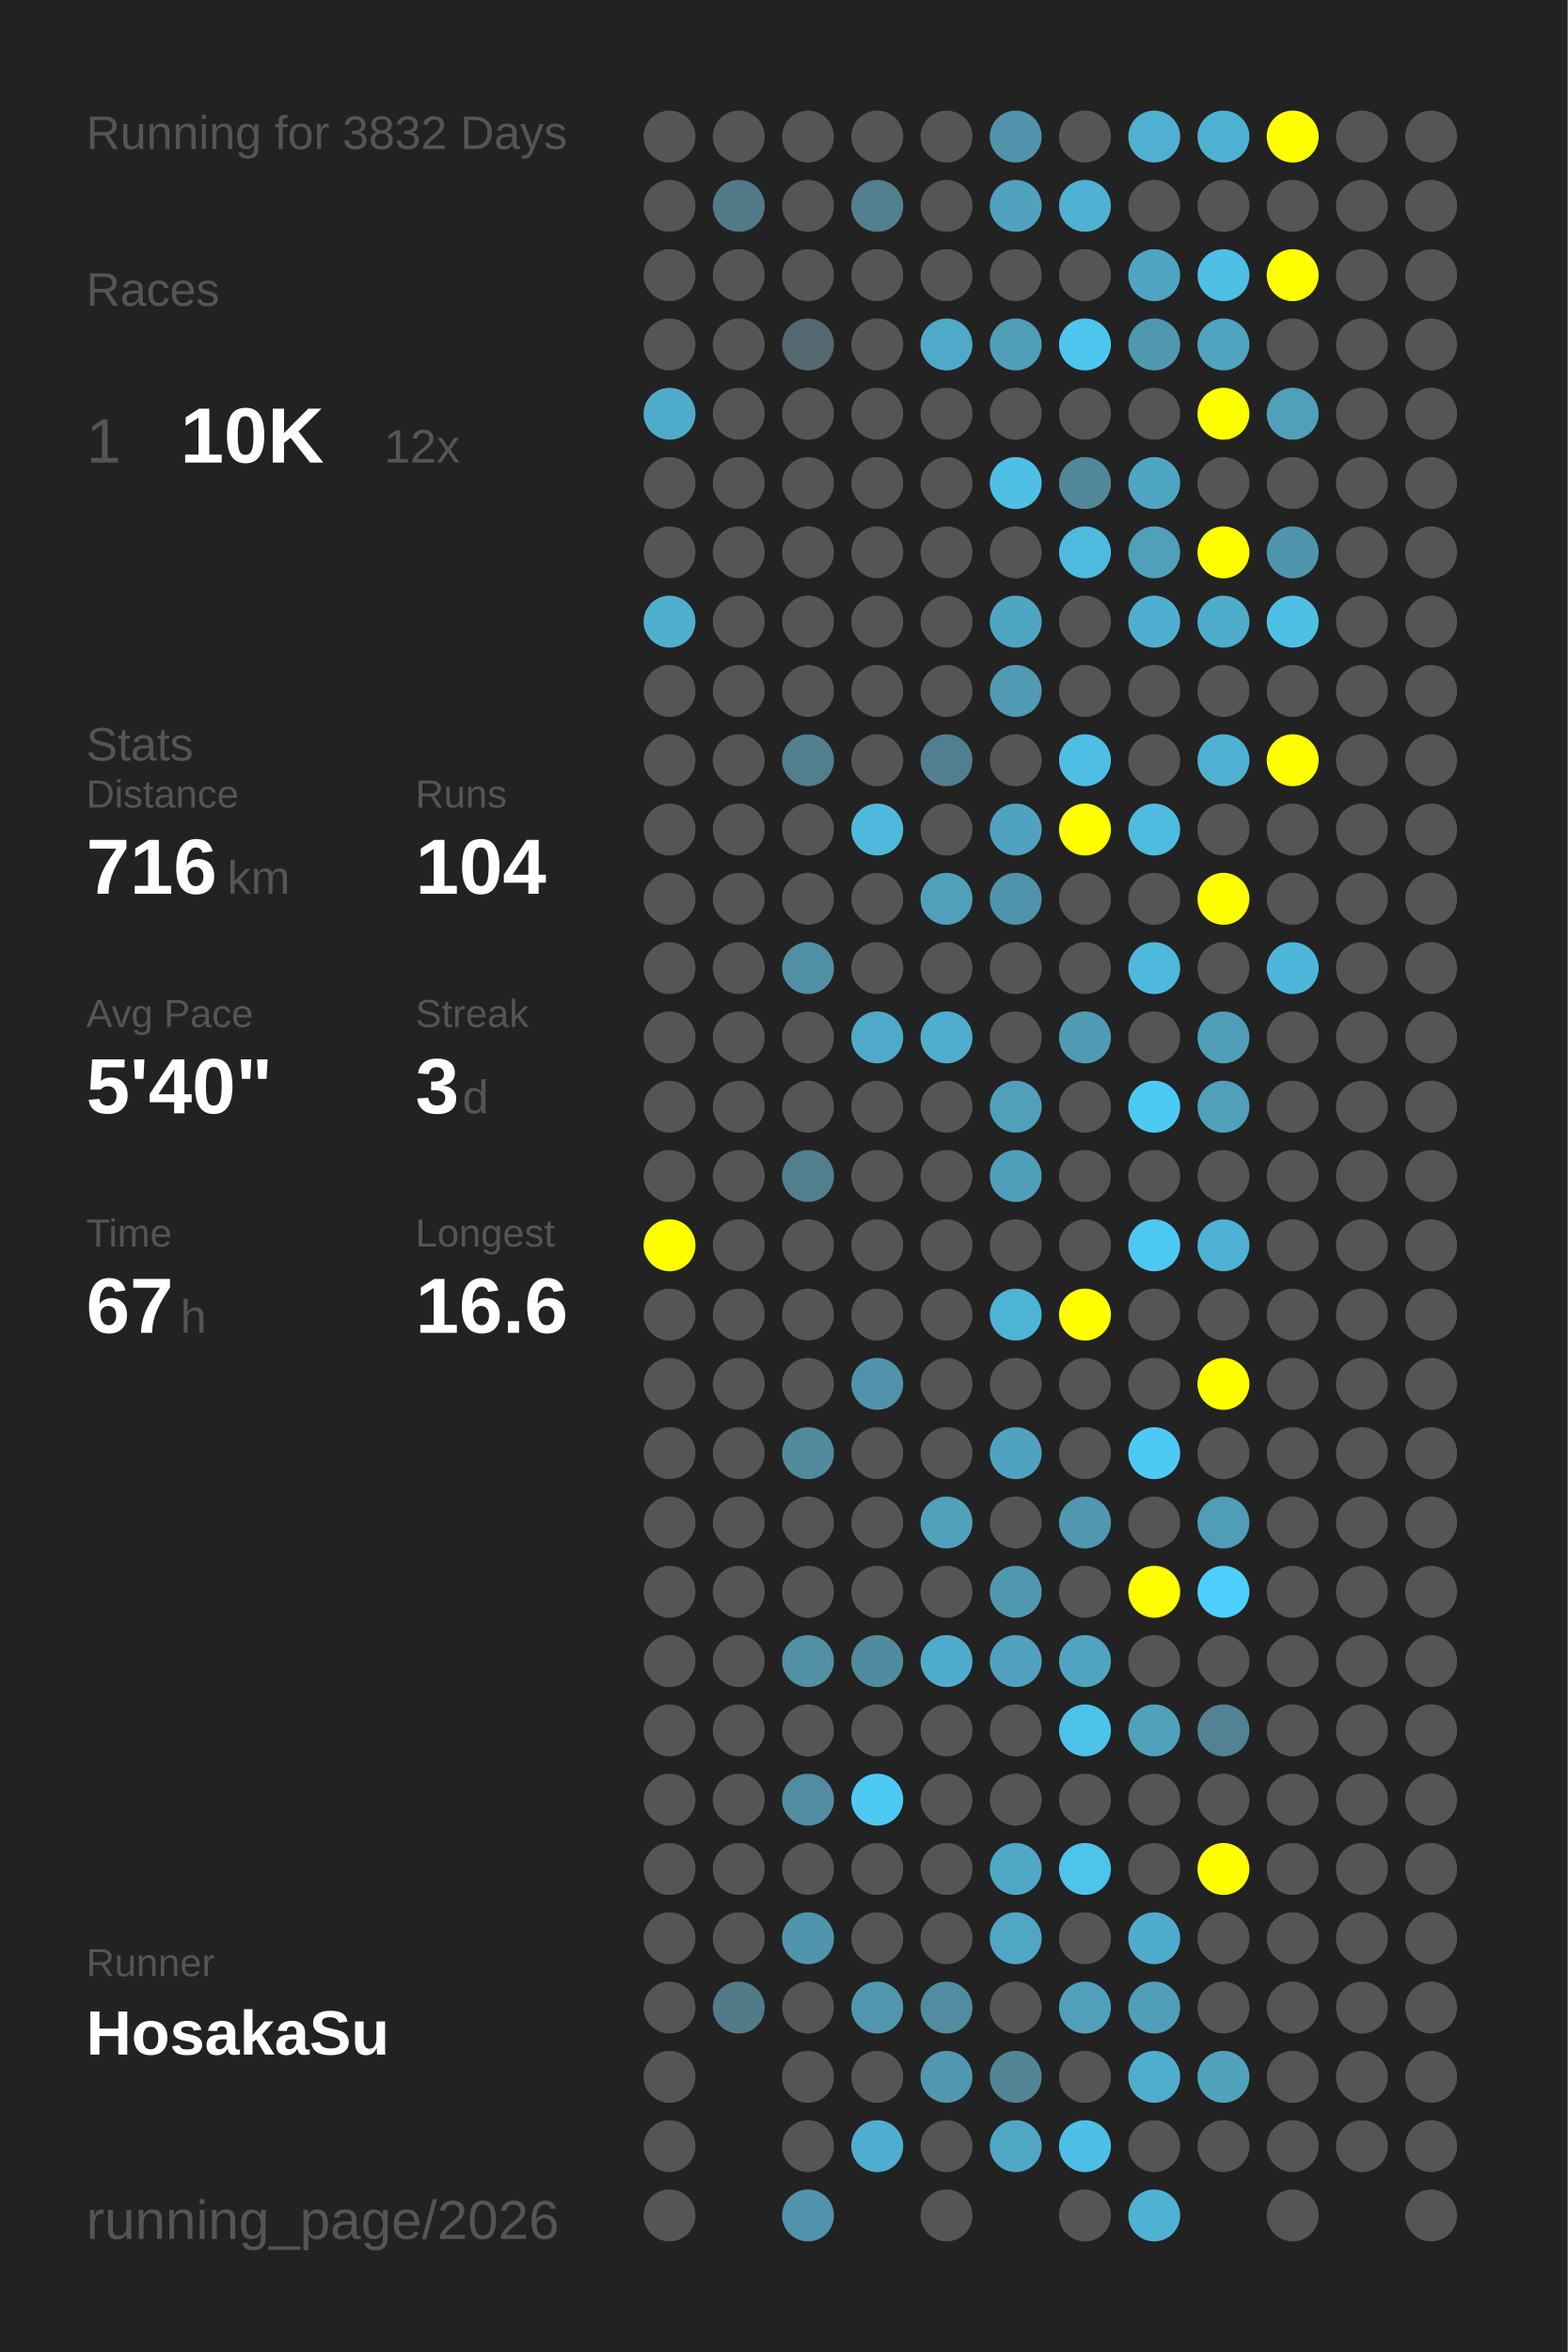
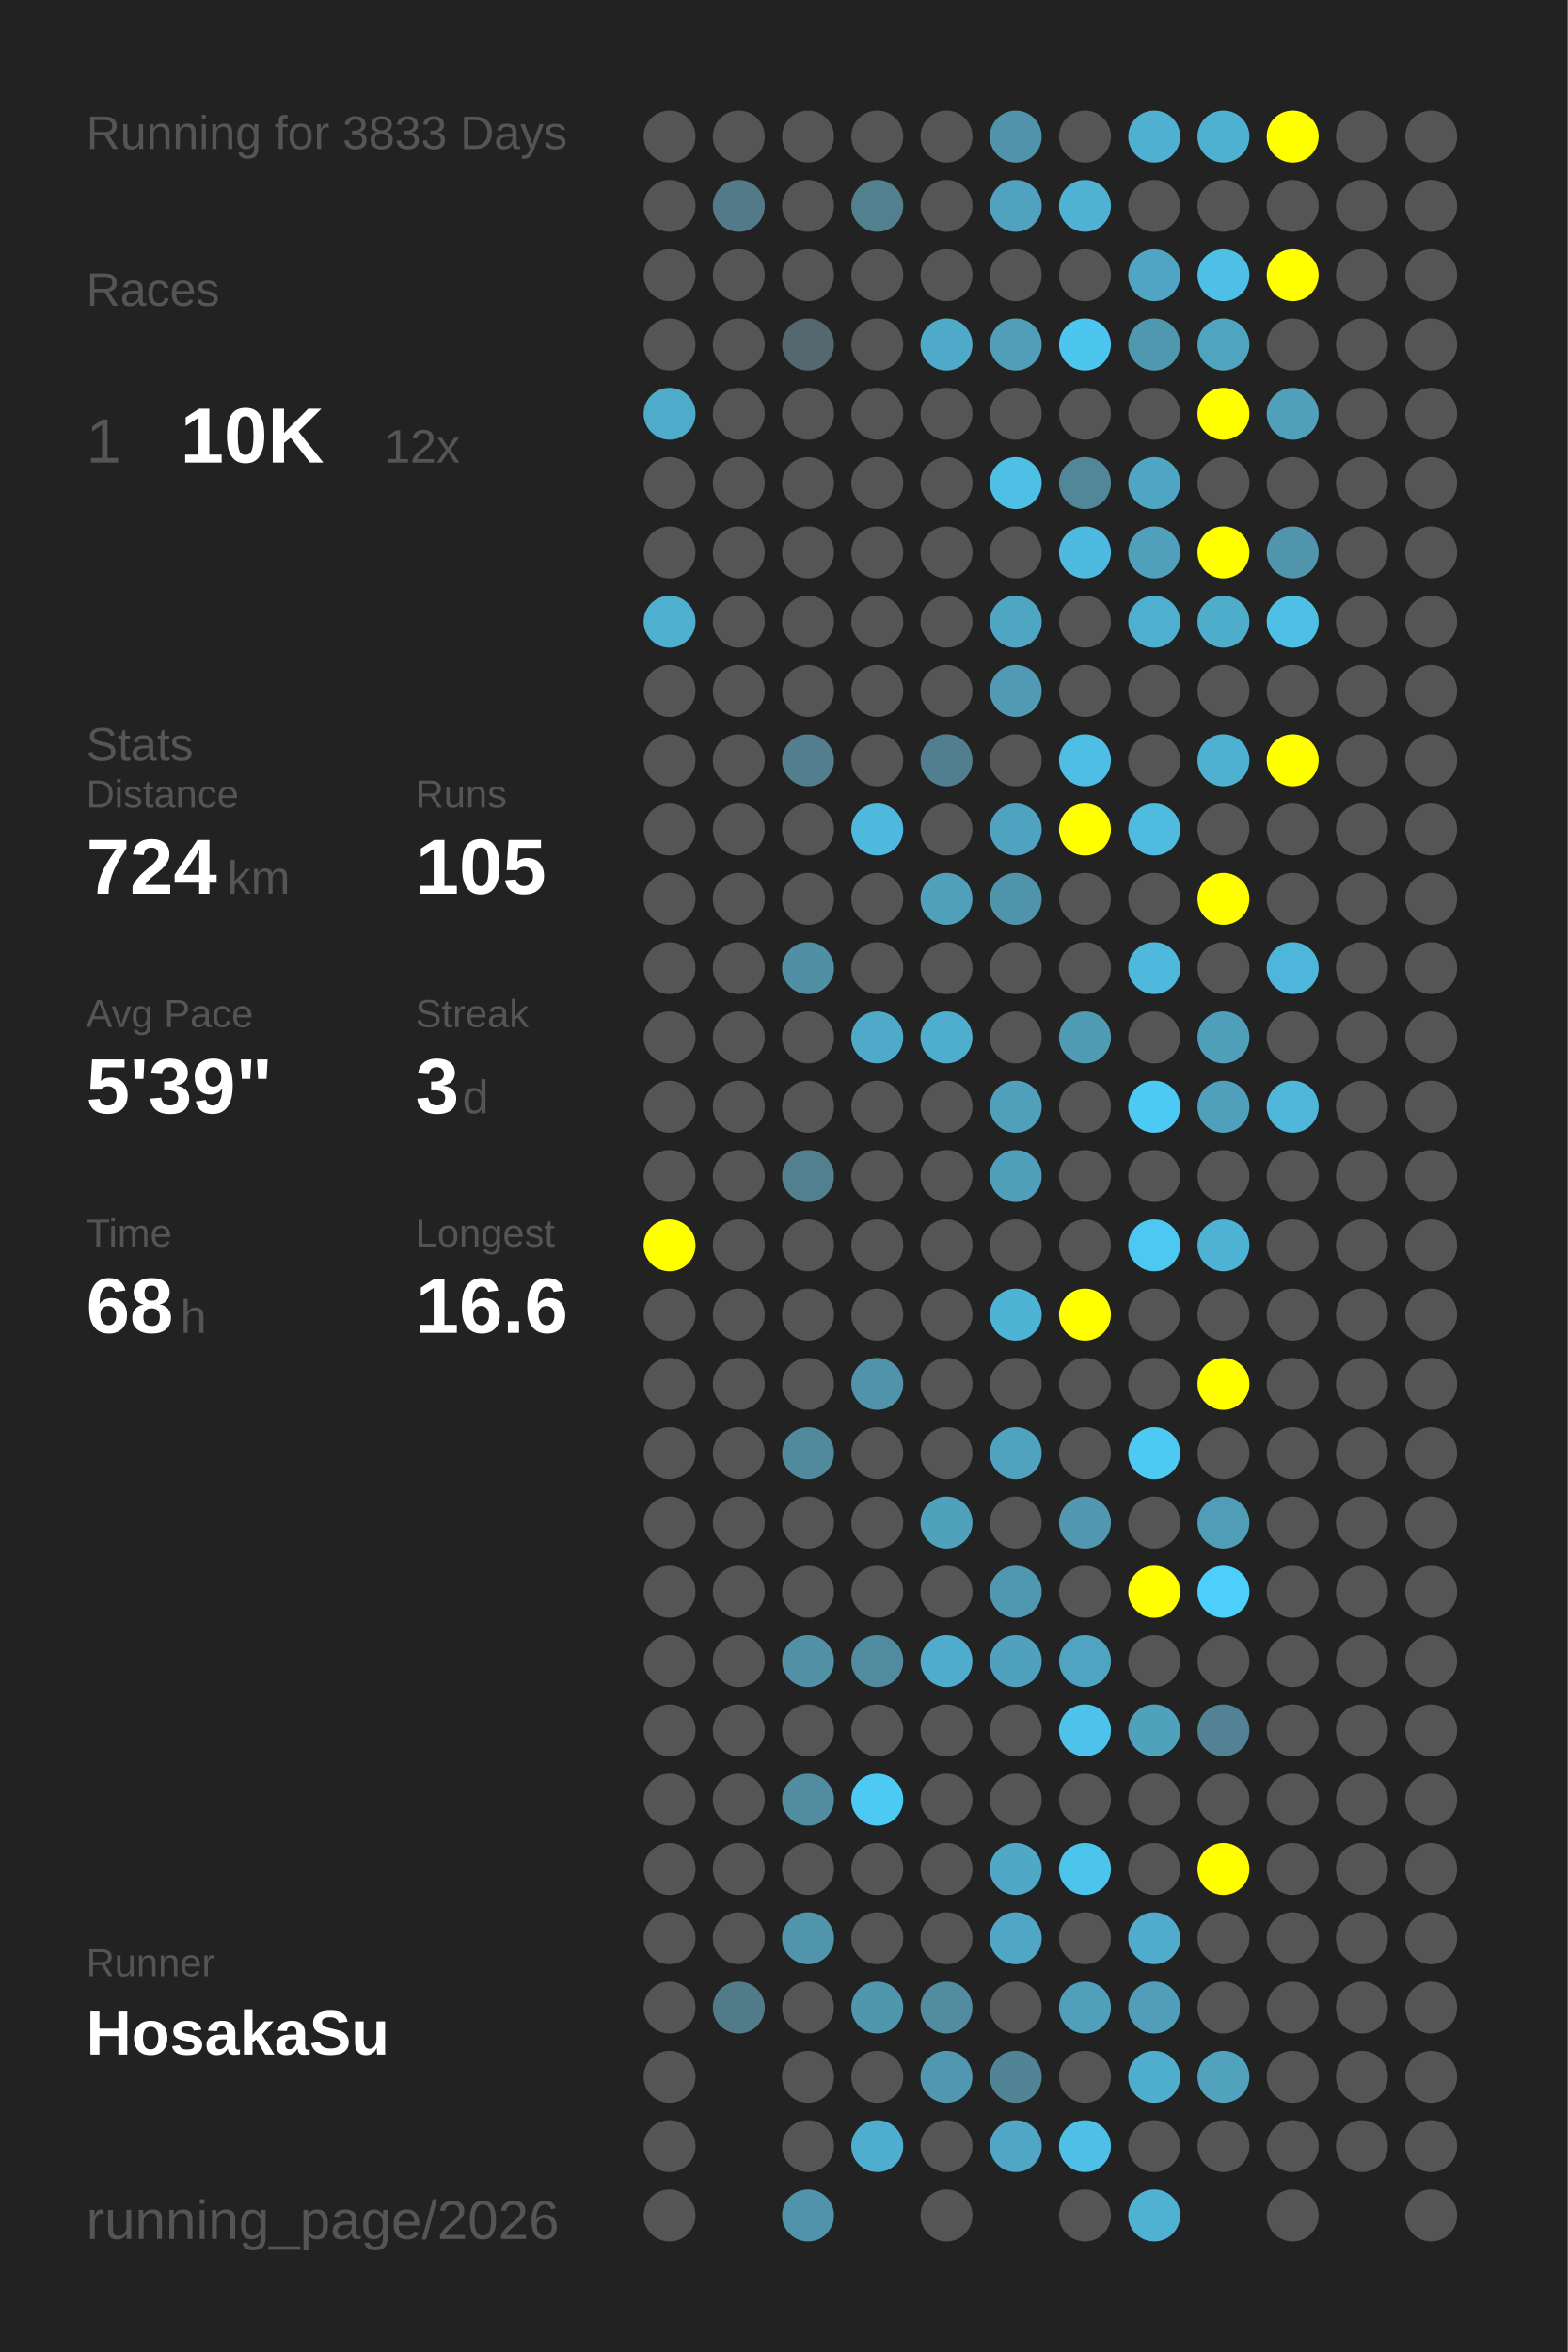
<svg xmlns="http://www.w3.org/2000/svg" baseProfile="full" height="300mm" version="1.1" viewBox="0,0,200,300" width="200mm">
  <defs />
  <rect fill="#222222" height="300" width="200" x="0" y="0" />
-   <text fill="#555555" style="font-size:6px; font-family:Arial;" x="11" y="19">Running for 3832 Days</text>
+   <text fill="#555555" style="font-size:6px; font-family:Arial;" x="11" y="19">Running for 3833 Days</text>
  <text fill="#555555" style="font-size:6px; font-family:Arial;" x="11" y="39">Races</text>
  <text fill="#555555" style="font-size:8px; font-family:Arial;" x="11" y="59">1</text>
  <text fill="#FFFFFF" style="font-size:10px; font-family:Arial; font-weight:bold;" x="23" y="59">10K</text>
  <text fill="#555555" style="font-size:6px; font-family:Arial;" x="49" y="59">12x</text>
  <text fill="#555555" style="font-size:6px; font-family:Arial;" x="11" y="97">Stats</text>
  <text fill="#555555" style="font-size:5px; font-family:Arial;" x="11" y="103">Distance</text>
-   <text fill="#FFFFFF" style="font-size:10px; font-family:Arial; font-weight:bold;" x="11" y="114">716</text>
+   <text fill="#FFFFFF" style="font-size:10px; font-family:Arial; font-weight:bold;" x="11" y="114">724</text>
  <text fill="#555555" style="font-size:6px; font-family:Arial;" x="29" y="114">km</text>
  <text fill="#555555" style="font-size:5px; font-family:Arial;" x="53" y="103">Runs</text>
-   <text fill="#FFFFFF" style="font-size:10px; font-family:Arial; font-weight:bold;" x="53" y="114">104</text>
+   <text fill="#FFFFFF" style="font-size:10px; font-family:Arial; font-weight:bold;" x="53" y="114">105</text>
  <text fill="#555555" style="font-size:5px; font-family:Arial;" x="11" y="131">Avg Pace</text>
-   <text fill="#FFFFFF" style="font-size:10px; font-family:Arial; font-weight:bold;" x="11" y="142">5'40"</text>
+   <text fill="#FFFFFF" style="font-size:10px; font-family:Arial; font-weight:bold;" x="11" y="142">5'39"</text>
  <text fill="#555555" style="font-size:5px; font-family:Arial;" x="53" y="131">Streak</text>
  <text fill="#FFFFFF" style="font-size:10px; font-family:Arial; font-weight:bold;" x="53" y="142">3</text>
  <text fill="#555555" style="font-size:6px; font-family:Arial;" x="59" y="142">d</text>
  <text fill="#555555" style="font-size:5px; font-family:Arial;" x="11" y="159">Time</text>
-   <text fill="#FFFFFF" style="font-size:10px; font-family:Arial; font-weight:bold;" x="11" y="170">67</text>
+   <text fill="#FFFFFF" style="font-size:10px; font-family:Arial; font-weight:bold;" x="11" y="170">68</text>
  <text fill="#555555" style="font-size:6px; font-family:Arial;" x="23" y="170">h</text>
  <text fill="#555555" style="font-size:5px; font-family:Arial;" x="53" y="159">Longest</text>
  <text fill="#FFFFFF" style="font-size:10px; font-family:Arial; font-weight:bold;" x="53" y="170">16.6</text>
  <text fill="#555555" style="font-size:5px; font-family:Arial;" x="11" y="252.065">Runner</text>
  <text fill="#FFFFFF" style="font-size:8px; font-family:Arial; font-weight:bold;" x="11" y="262.065">HosakaSu</text>
  <text fill="#555555" style="font-size:7px; font-family:Arial;" x="11" y="285.581">running_page/2026</text>
  <circle cx="85.417" cy="17.419" fill="#555555" r="3.312" />
  <circle cx="85.417" cy="26.258" fill="#555555" r="3.312" />
  <circle cx="85.417" cy="35.097" fill="#555555" r="3.312" />
  <circle cx="85.417" cy="43.935" fill="#555555" r="3.312" />
  <circle cx="85.417" cy="52.774" fill="#4fabca" r="3.312" />
  <circle cx="85.417" cy="61.613" fill="#555555" r="3.312" />
  <circle cx="85.417" cy="70.452" fill="#555555" r="3.312" />
  <circle cx="85.417" cy="79.29" fill="#4fafcf" r="3.312" />
  <circle cx="85.417" cy="88.129" fill="#555555" r="3.312" />
  <circle cx="85.417" cy="96.968" fill="#555555" r="3.312" />
  <circle cx="85.417" cy="105.806" fill="#555555" r="3.312" />
  <circle cx="85.417" cy="114.645" fill="#555555" r="3.312" />
  <circle cx="85.417" cy="123.484" fill="#555555" r="3.312" />
  <circle cx="85.417" cy="132.323" fill="#555555" r="3.312" />
  <circle cx="85.417" cy="141.161" fill="#555555" r="3.312" />
  <circle cx="85.417" cy="150" fill="#555555" r="3.312" />
  <circle cx="85.417" cy="158.839" fill="#FFFF00" r="3.312" />
  <circle cx="85.417" cy="167.677" fill="#555555" r="3.312" />
  <circle cx="85.417" cy="176.516" fill="#555555" r="3.312" />
  <circle cx="85.417" cy="185.355" fill="#555555" r="3.312" />
  <circle cx="85.417" cy="194.194" fill="#555555" r="3.312" />
  <circle cx="85.417" cy="203.032" fill="#555555" r="3.312" />
  <circle cx="85.417" cy="211.871" fill="#555555" r="3.312" />
  <circle cx="85.417" cy="220.71" fill="#555555" r="3.312" />
  <circle cx="85.417" cy="229.548" fill="#555555" r="3.312" />
  <circle cx="85.417" cy="238.387" fill="#555555" r="3.312" />
  <circle cx="85.417" cy="247.226" fill="#555555" r="3.312" />
  <circle cx="85.417" cy="256.065" fill="#555555" r="3.312" />
  <circle cx="85.417" cy="264.903" fill="#555555" r="3.312" />
  <circle cx="85.417" cy="273.742" fill="#555555" r="3.312" />
  <circle cx="85.417" cy="282.581" fill="#555555" r="3.312" />
  <circle cx="94.25" cy="17.419" fill="#555555" r="3.312" />
  <circle cx="94.25" cy="26.258" fill="#527a88" r="3.312" />
  <circle cx="94.25" cy="35.097" fill="#555555" r="3.312" />
  <circle cx="94.25" cy="43.935" fill="#555555" r="3.312" />
  <circle cx="94.25" cy="52.774" fill="#555555" r="3.312" />
  <circle cx="94.25" cy="61.613" fill="#555555" r="3.312" />
  <circle cx="94.25" cy="70.452" fill="#555555" r="3.312" />
  <circle cx="94.25" cy="79.29" fill="#555555" r="3.312" />
  <circle cx="94.25" cy="88.129" fill="#555555" r="3.312" />
  <circle cx="94.25" cy="96.968" fill="#555555" r="3.312" />
  <circle cx="94.25" cy="105.806" fill="#555555" r="3.312" />
  <circle cx="94.25" cy="114.645" fill="#555555" r="3.312" />
  <circle cx="94.25" cy="123.484" fill="#555555" r="3.312" />
  <circle cx="94.25" cy="132.323" fill="#555555" r="3.312" />
  <circle cx="94.25" cy="141.161" fill="#555555" r="3.312" />
  <circle cx="94.25" cy="150" fill="#555555" r="3.312" />
  <circle cx="94.25" cy="158.839" fill="#555555" r="3.312" />
  <circle cx="94.25" cy="167.677" fill="#555555" r="3.312" />
  <circle cx="94.25" cy="176.516" fill="#555555" r="3.312" />
  <circle cx="94.25" cy="185.355" fill="#555555" r="3.312" />
  <circle cx="94.25" cy="194.194" fill="#555555" r="3.312" />
  <circle cx="94.25" cy="203.032" fill="#555555" r="3.312" />
  <circle cx="94.25" cy="211.871" fill="#555555" r="3.312" />
  <circle cx="94.25" cy="220.71" fill="#555555" r="3.312" />
  <circle cx="94.25" cy="229.548" fill="#555555" r="3.312" />
  <circle cx="94.25" cy="238.387" fill="#555555" r="3.312" />
  <circle cx="94.25" cy="247.226" fill="#555555" r="3.312" />
  <circle cx="94.25" cy="256.065" fill="#527b89" r="3.312" />
  <circle cx="103.083" cy="17.419" fill="#555555" r="3.312" />
  <circle cx="103.083" cy="26.258" fill="#555555" r="3.312" />
  <circle cx="103.083" cy="35.097" fill="#555555" r="3.312" />
  <circle cx="103.083" cy="43.935" fill="#53686f" r="3.312" />
  <circle cx="103.083" cy="52.774" fill="#555555" r="3.312" />
  <circle cx="103.083" cy="61.613" fill="#555555" r="3.312" />
  <circle cx="103.083" cy="70.452" fill="#555555" r="3.312" />
  <circle cx="103.083" cy="79.29" fill="#555555" r="3.312" />
  <circle cx="103.083" cy="88.129" fill="#555555" r="3.312" />
  <circle cx="103.083" cy="96.968" fill="#527e8d" r="3.312" />
  <circle cx="103.083" cy="105.806" fill="#555555" r="3.312" />
  <circle cx="103.083" cy="114.645" fill="#555555" r="3.312" />
  <circle cx="103.083" cy="123.484" fill="#518fa4" r="3.312" />
  <circle cx="103.083" cy="132.323" fill="#555555" r="3.312" />
  <circle cx="103.083" cy="141.161" fill="#555555" r="3.312" />
  <circle cx="103.083" cy="150" fill="#52808f" r="3.312" />
  <circle cx="103.083" cy="158.839" fill="#555555" r="3.312" />
  <circle cx="103.083" cy="167.677" fill="#555555" r="3.312" />
  <circle cx="103.083" cy="176.516" fill="#555555" r="3.312" />
  <circle cx="103.083" cy="185.355" fill="#518a9d" r="3.312" />
  <circle cx="103.083" cy="194.194" fill="#555555" r="3.312" />
  <circle cx="103.083" cy="203.032" fill="#555555" r="3.312" />
  <circle cx="103.083" cy="211.871" fill="#5190a5" r="3.312" />
  <circle cx="103.083" cy="220.71" fill="#555555" r="3.312" />
  <circle cx="103.083" cy="229.548" fill="#518ca0" r="3.312" />
  <circle cx="103.083" cy="238.387" fill="#555555" r="3.312" />
  <circle cx="103.083" cy="247.226" fill="#5095ac" r="3.312" />
  <circle cx="103.083" cy="256.065" fill="#555555" r="3.312" />
  <circle cx="103.083" cy="264.903" fill="#555555" r="3.312" />
  <circle cx="103.083" cy="273.742" fill="#555555" r="3.312" />
  <circle cx="103.083" cy="282.581" fill="#5093aa" r="3.312" />
  <circle cx="111.917" cy="17.419" fill="#555555" r="3.312" />
  <circle cx="111.917" cy="26.258" fill="#52808f" r="3.312" />
  <circle cx="111.917" cy="35.097" fill="#555555" r="3.312" />
  <circle cx="111.917" cy="43.935" fill="#555555" r="3.312" />
  <circle cx="111.917" cy="52.774" fill="#555555" r="3.312" />
  <circle cx="111.917" cy="61.613" fill="#555555" r="3.312" />
  <circle cx="111.917" cy="70.452" fill="#555555" r="3.312" />
  <circle cx="111.917" cy="79.29" fill="#555555" r="3.312" />
  <circle cx="111.917" cy="88.129" fill="#555555" r="3.312" />
  <circle cx="111.917" cy="96.968" fill="#555555" r="3.312" />
  <circle cx="111.917" cy="105.806" fill="#4eb9dd" r="3.312" />
  <circle cx="111.917" cy="114.645" fill="#555555" r="3.312" />
  <circle cx="111.917" cy="123.484" fill="#555555" r="3.312" />
  <circle cx="111.917" cy="132.323" fill="#4faac9" r="3.312" />
  <circle cx="111.917" cy="141.161" fill="#555555" r="3.312" />
  <circle cx="111.917" cy="150" fill="#555555" r="3.312" />
  <circle cx="111.917" cy="158.839" fill="#555555" r="3.312" />
  <circle cx="111.917" cy="167.677" fill="#555555" r="3.312" />
  <circle cx="111.917" cy="176.516" fill="#5093aa" r="3.312" />
  <circle cx="111.917" cy="185.355" fill="#555555" r="3.312" />
  <circle cx="111.917" cy="194.194" fill="#555555" r="3.312" />
  <circle cx="111.917" cy="203.032" fill="#555555" r="3.312" />
  <circle cx="111.917" cy="211.871" fill="#518b9f" r="3.312" />
  <circle cx="111.917" cy="220.71" fill="#555555" r="3.312" />
  <circle cx="111.917" cy="229.548" fill="#4dcaf4" r="3.312" />
  <circle cx="111.917" cy="238.387" fill="#555555" r="3.312" />
  <circle cx="111.917" cy="247.226" fill="#555555" r="3.312" />
  <circle cx="111.917" cy="256.065" fill="#5097ae" r="3.312" />
  <circle cx="111.917" cy="264.903" fill="#555555" r="3.312" />
  <circle cx="111.917" cy="273.742" fill="#4faecf" r="3.312" />
  <circle cx="120.75" cy="17.419" fill="#555555" r="3.312" />
  <circle cx="120.75" cy="26.258" fill="#555555" r="3.312" />
  <circle cx="120.75" cy="35.097" fill="#555555" r="3.312" />
  <circle cx="120.75" cy="43.935" fill="#4faac9" r="3.312" />
  <circle cx="120.75" cy="52.774" fill="#555555" r="3.312" />
  <circle cx="120.75" cy="61.613" fill="#555555" r="3.312" />
  <circle cx="120.75" cy="70.452" fill="#555555" r="3.312" />
  <circle cx="120.75" cy="79.29" fill="#555555" r="3.312" />
  <circle cx="120.75" cy="88.129" fill="#555555" r="3.312" />
  <circle cx="120.75" cy="96.968" fill="#527f8f" r="3.312" />
  <circle cx="120.75" cy="105.806" fill="#555555" r="3.312" />
  <circle cx="120.75" cy="114.645" fill="#50a0bc" r="3.312" />
  <circle cx="120.75" cy="123.484" fill="#555555" r="3.312" />
  <circle cx="120.75" cy="132.323" fill="#4fadcd" r="3.312" />
  <circle cx="120.75" cy="141.161" fill="#555555" r="3.312" />
  <circle cx="120.75" cy="150" fill="#555555" r="3.312" />
  <circle cx="120.75" cy="158.839" fill="#555555" r="3.312" />
  <circle cx="120.75" cy="167.677" fill="#555555" r="3.312" />
  <circle cx="120.75" cy="176.516" fill="#555555" r="3.312" />
  <circle cx="120.75" cy="185.355" fill="#555555" r="3.312" />
  <circle cx="120.75" cy="194.194" fill="#50a1bc" r="3.312" />
  <circle cx="120.75" cy="203.032" fill="#555555" r="3.312" />
  <circle cx="120.75" cy="211.871" fill="#4faccc" r="3.312" />
  <circle cx="120.75" cy="220.71" fill="#555555" r="3.312" />
  <circle cx="120.75" cy="229.548" fill="#555555" r="3.312" />
  <circle cx="120.75" cy="238.387" fill="#555555" r="3.312" />
  <circle cx="120.75" cy="247.226" fill="#555555" r="3.312" />
  <circle cx="120.75" cy="256.065" fill="#518ca0" r="3.312" />
  <circle cx="120.75" cy="264.903" fill="#5097af" r="3.312" />
  <circle cx="120.75" cy="273.742" fill="#555555" r="3.312" />
  <circle cx="120.75" cy="282.581" fill="#555555" r="3.312" />
  <circle cx="129.583" cy="17.419" fill="#5093aa" r="3.312" />
  <circle cx="129.583" cy="26.258" fill="#50a2be" r="3.312" />
  <circle cx="129.583" cy="35.097" fill="#555555" r="3.312" />
  <circle cx="129.583" cy="43.935" fill="#509eb8" r="3.312" />
  <circle cx="129.583" cy="52.774" fill="#555555" r="3.312" />
  <circle cx="129.583" cy="61.613" fill="#4ec0e6" r="3.312" />
  <circle cx="129.583" cy="70.452" fill="#555555" r="3.312" />
  <circle cx="129.583" cy="79.29" fill="#4fa6c3" r="3.312" />
  <circle cx="129.583" cy="88.129" fill="#509ab3" r="3.312" />
  <circle cx="129.583" cy="96.968" fill="#555555" r="3.312" />
  <circle cx="129.583" cy="105.806" fill="#4fa3c0" r="3.312" />
  <circle cx="129.583" cy="114.645" fill="#5094ab" r="3.312" />
  <circle cx="129.583" cy="123.484" fill="#555555" r="3.312" />
  <circle cx="129.583" cy="132.323" fill="#555555" r="3.312" />
  <circle cx="129.583" cy="141.161" fill="#50a0bc" r="3.312" />
  <circle cx="129.583" cy="150" fill="#509fba" r="3.312" />
  <circle cx="129.583" cy="158.839" fill="#555555" r="3.312" />
  <circle cx="129.583" cy="167.677" fill="#4eb4d6" r="3.312" />
  <circle cx="129.583" cy="176.516" fill="#555555" r="3.312" />
  <circle cx="129.583" cy="185.355" fill="#50a3bf" r="3.312" />
  <circle cx="129.583" cy="194.194" fill="#555555" r="3.312" />
  <circle cx="129.583" cy="203.032" fill="#5098b0" r="3.312" />
  <circle cx="129.583" cy="211.871" fill="#50a1bd" r="3.312" />
  <circle cx="129.583" cy="220.71" fill="#555555" r="3.312" />
  <circle cx="129.583" cy="229.548" fill="#555555" r="3.312" />
  <circle cx="129.583" cy="238.387" fill="#4fa8c6" r="3.312" />
  <circle cx="129.583" cy="247.226" fill="#4fa7c5" r="3.312" />
  <circle cx="129.583" cy="256.065" fill="#555555" r="3.312" />
  <circle cx="129.583" cy="264.903" fill="#518596" r="3.312" />
  <circle cx="129.583" cy="273.742" fill="#4fa7c5" r="3.312" />
  <circle cx="138.417" cy="17.419" fill="#555555" r="3.312" />
  <circle cx="138.417" cy="26.258" fill="#4fb1d3" r="3.312" />
  <circle cx="138.417" cy="35.097" fill="#555555" r="3.312" />
  <circle cx="138.417" cy="43.935" fill="#4dc6ef" r="3.312" />
  <circle cx="138.417" cy="52.774" fill="#555555" r="3.312" />
  <circle cx="138.417" cy="61.613" fill="#518799" r="3.312" />
  <circle cx="138.417" cy="70.452" fill="#4ebadf" r="3.312" />
  <circle cx="138.417" cy="79.29" fill="#555555" r="3.312" />
  <circle cx="138.417" cy="88.129" fill="#555555" r="3.312" />
  <circle cx="138.417" cy="96.968" fill="#4ebee4" r="3.312" />
  <circle cx="138.417" cy="105.806" fill="#FFFF00" r="3.312" />
  <circle cx="138.417" cy="114.645" fill="#555555" r="3.312" />
  <circle cx="138.417" cy="123.484" fill="#555555" r="3.312" />
  <circle cx="138.417" cy="132.323" fill="#509bb4" r="3.312" />
  <circle cx="138.417" cy="141.161" fill="#555555" r="3.312" />
  <circle cx="138.417" cy="150" fill="#555555" r="3.312" />
  <circle cx="138.417" cy="158.839" fill="#555555" r="3.312" />
  <circle cx="138.417" cy="167.677" fill="#FFFF00" r="3.312" />
  <circle cx="138.417" cy="176.516" fill="#555555" r="3.312" />
  <circle cx="138.417" cy="185.355" fill="#555555" r="3.312" />
  <circle cx="138.417" cy="194.194" fill="#5097af" r="3.312" />
  <circle cx="138.417" cy="203.032" fill="#555555" r="3.312" />
  <circle cx="138.417" cy="211.871" fill="#4fa4c1" r="3.312" />
  <circle cx="138.417" cy="220.71" fill="#4dc2ea" r="3.312" />
  <circle cx="138.417" cy="229.548" fill="#555555" r="3.312" />
  <circle cx="138.417" cy="238.387" fill="#4dc4ec" r="3.312" />
  <circle cx="138.417" cy="247.226" fill="#555555" r="3.312" />
  <circle cx="138.417" cy="256.065" fill="#50a0bb" r="3.312" />
  <circle cx="138.417" cy="264.903" fill="#555555" r="3.312" />
  <circle cx="138.417" cy="273.742" fill="#4ebfe6" r="3.312" />
  <circle cx="138.417" cy="282.581" fill="#555555" r="3.312" />
  <circle cx="147.25" cy="17.419" fill="#4fb0d1" r="3.312" />
  <circle cx="147.25" cy="26.258" fill="#555555" r="3.312" />
  <circle cx="147.25" cy="35.097" fill="#4fa5c3" r="3.312" />
  <circle cx="147.25" cy="43.935" fill="#5098b0" r="3.312" />
  <circle cx="147.25" cy="52.774" fill="#555555" r="3.312" />
  <circle cx="147.25" cy="61.613" fill="#4fa6c4" r="3.312" />
  <circle cx="147.25" cy="70.452" fill="#50a0bb" r="3.312" />
  <circle cx="147.25" cy="79.29" fill="#4fafd0" r="3.312" />
  <circle cx="147.25" cy="88.129" fill="#555555" r="3.312" />
  <circle cx="147.25" cy="96.968" fill="#555555" r="3.312" />
  <circle cx="147.25" cy="105.806" fill="#4ebbdf" r="3.312" />
  <circle cx="147.25" cy="114.645" fill="#555555" r="3.312" />
  <circle cx="147.25" cy="123.484" fill="#4eb9dd" r="3.312" />
  <circle cx="147.25" cy="132.323" fill="#555555" r="3.312" />
  <circle cx="147.25" cy="141.161" fill="#4dcaf4" r="3.312" />
  <circle cx="147.25" cy="150" fill="#555555" r="3.312" />
  <circle cx="147.25" cy="158.839" fill="#4dc8f2" r="3.312" />
  <circle cx="147.25" cy="167.677" fill="#555555" r="3.312" />
  <circle cx="147.25" cy="176.516" fill="#555555" r="3.312" />
  <circle cx="147.25" cy="185.355" fill="#4dcaf4" r="3.312" />
  <circle cx="147.25" cy="194.194" fill="#555555" r="3.312" />
  <circle cx="147.25" cy="203.032" fill="#FFFF00" r="3.312" />
  <circle cx="147.25" cy="211.871" fill="#555555" r="3.312" />
  <circle cx="147.25" cy="220.71" fill="#50a1bc" r="3.312" />
  <circle cx="147.25" cy="229.548" fill="#555555" r="3.312" />
  <circle cx="147.25" cy="238.387" fill="#555555" r="3.312" />
  <circle cx="147.25" cy="247.226" fill="#4faccc" r="3.312" />
  <circle cx="147.25" cy="256.065" fill="#509eb9" r="3.312" />
  <circle cx="147.25" cy="264.903" fill="#4faece" r="3.312" />
  <circle cx="147.25" cy="273.742" fill="#555555" r="3.312" />
  <circle cx="147.25" cy="282.581" fill="#4fb2d3" r="3.312" />
  <circle cx="156.083" cy="17.419" fill="#4fb1d2" r="3.312" />
  <circle cx="156.083" cy="26.258" fill="#555555" r="3.312" />
  <circle cx="156.083" cy="35.097" fill="#4ebfe5" r="3.312" />
  <circle cx="156.083" cy="43.935" fill="#4fa4c0" r="3.312" />
  <circle cx="156.083" cy="52.774" fill="#FFFF00" r="3.312" />
  <circle cx="156.083" cy="61.613" fill="#555555" r="3.312" />
  <circle cx="156.083" cy="70.452" fill="#FFFF00" r="3.312" />
  <circle cx="156.083" cy="79.29" fill="#4fadcc" r="3.312" />
  <circle cx="156.083" cy="88.129" fill="#555555" r="3.312" />
  <circle cx="156.083" cy="96.968" fill="#4fb1d2" r="3.312" />
  <circle cx="156.083" cy="105.806" fill="#555555" r="3.312" />
  <circle cx="156.083" cy="114.645" fill="#FFFF00" r="3.312" />
  <circle cx="156.083" cy="123.484" fill="#555555" r="3.312" />
  <circle cx="156.083" cy="132.323" fill="#509fba" r="3.312" />
  <circle cx="156.083" cy="141.161" fill="#50a0bb" r="3.312" />
  <circle cx="156.083" cy="150" fill="#555555" r="3.312" />
  <circle cx="156.083" cy="158.839" fill="#4eb2d4" r="3.312" />
  <circle cx="156.083" cy="167.677" fill="#555555" r="3.312" />
  <circle cx="156.083" cy="176.516" fill="#FFFF00" r="3.312" />
  <circle cx="156.083" cy="185.355" fill="#555555" r="3.312" />
  <circle cx="156.083" cy="194.194" fill="#509db7" r="3.312" />
  <circle cx="156.083" cy="203.032" fill="#4dcffb" r="3.312" />
  <circle cx="156.083" cy="211.871" fill="#555555" r="3.312" />
  <circle cx="156.083" cy="220.71" fill="#528293" r="3.312" />
  <circle cx="156.083" cy="229.548" fill="#555555" r="3.312" />
  <circle cx="156.083" cy="238.387" fill="#FFFF00" r="3.312" />
  <circle cx="156.083" cy="247.226" fill="#555555" r="3.312" />
  <circle cx="156.083" cy="256.065" fill="#555555" r="3.312" />
  <circle cx="156.083" cy="264.903" fill="#50a2bd" r="3.312" />
  <circle cx="156.083" cy="273.742" fill="#555555" r="3.312" />
  <circle cx="164.917" cy="17.419" fill="#FFFF00" r="3.312" />
  <circle cx="164.917" cy="26.258" fill="#555555" r="3.312" />
  <circle cx="164.917" cy="35.097" fill="#FFFF00" r="3.312" />
  <circle cx="164.917" cy="43.935" fill="#555555" r="3.312" />
  <circle cx="164.917" cy="52.774" fill="#50a0bb" r="3.312" />
  <circle cx="164.917" cy="61.613" fill="#555555" r="3.312" />
  <circle cx="164.917" cy="70.452" fill="#5095ac" r="3.312" />
  <circle cx="164.917" cy="79.29" fill="#4ec0e6" r="3.312" />
  <circle cx="164.917" cy="88.129" fill="#555555" r="3.312" />
  <circle cx="164.917" cy="96.968" fill="#FFFF00" r="3.312" />
  <circle cx="164.917" cy="105.806" fill="#555555" r="3.312" />
  <circle cx="164.917" cy="114.645" fill="#555555" r="3.312" />
  <circle cx="164.917" cy="123.484" fill="#4eb6da" r="3.312" />
  <circle cx="164.917" cy="132.323" fill="#555555" r="3.312" />
-   <circle cx="164.917" cy="141.161" fill="#555555" r="3.312" />
+   <circle cx="164.917" cy="141.161" fill="#4eb7da" r="3.312" />
  <circle cx="164.917" cy="150" fill="#555555" r="3.312" />
  <circle cx="164.917" cy="158.839" fill="#555555" r="3.312" />
  <circle cx="164.917" cy="167.677" fill="#555555" r="3.312" />
  <circle cx="164.917" cy="176.516" fill="#555555" r="3.312" />
  <circle cx="164.917" cy="185.355" fill="#555555" r="3.312" />
  <circle cx="164.917" cy="194.194" fill="#555555" r="3.312" />
  <circle cx="164.917" cy="203.032" fill="#555555" r="3.312" />
  <circle cx="164.917" cy="211.871" fill="#555555" r="3.312" />
  <circle cx="164.917" cy="220.71" fill="#555555" r="3.312" />
  <circle cx="164.917" cy="229.548" fill="#555555" r="3.312" />
  <circle cx="164.917" cy="238.387" fill="#555555" r="3.312" />
  <circle cx="164.917" cy="247.226" fill="#555555" r="3.312" />
  <circle cx="164.917" cy="256.065" fill="#555555" r="3.312" />
  <circle cx="164.917" cy="264.903" fill="#555555" r="3.312" />
  <circle cx="164.917" cy="273.742" fill="#555555" r="3.312" />
  <circle cx="164.917" cy="282.581" fill="#555555" r="3.312" />
  <circle cx="173.75" cy="17.419" fill="#555555" r="3.312" />
  <circle cx="173.75" cy="26.258" fill="#555555" r="3.312" />
  <circle cx="173.75" cy="35.097" fill="#555555" r="3.312" />
  <circle cx="173.75" cy="43.935" fill="#555555" r="3.312" />
  <circle cx="173.75" cy="52.774" fill="#555555" r="3.312" />
  <circle cx="173.75" cy="61.613" fill="#555555" r="3.312" />
  <circle cx="173.75" cy="70.452" fill="#555555" r="3.312" />
  <circle cx="173.75" cy="79.29" fill="#555555" r="3.312" />
  <circle cx="173.75" cy="88.129" fill="#555555" r="3.312" />
  <circle cx="173.75" cy="96.968" fill="#555555" r="3.312" />
  <circle cx="173.75" cy="105.806" fill="#555555" r="3.312" />
  <circle cx="173.75" cy="114.645" fill="#555555" r="3.312" />
  <circle cx="173.75" cy="123.484" fill="#555555" r="3.312" />
  <circle cx="173.75" cy="132.323" fill="#555555" r="3.312" />
  <circle cx="173.75" cy="141.161" fill="#555555" r="3.312" />
  <circle cx="173.75" cy="150" fill="#555555" r="3.312" />
  <circle cx="173.75" cy="158.839" fill="#555555" r="3.312" />
  <circle cx="173.75" cy="167.677" fill="#555555" r="3.312" />
  <circle cx="173.75" cy="176.516" fill="#555555" r="3.312" />
  <circle cx="173.75" cy="185.355" fill="#555555" r="3.312" />
  <circle cx="173.75" cy="194.194" fill="#555555" r="3.312" />
  <circle cx="173.75" cy="203.032" fill="#555555" r="3.312" />
  <circle cx="173.75" cy="211.871" fill="#555555" r="3.312" />
  <circle cx="173.75" cy="220.71" fill="#555555" r="3.312" />
  <circle cx="173.75" cy="229.548" fill="#555555" r="3.312" />
  <circle cx="173.75" cy="238.387" fill="#555555" r="3.312" />
  <circle cx="173.75" cy="247.226" fill="#555555" r="3.312" />
  <circle cx="173.75" cy="256.065" fill="#555555" r="3.312" />
  <circle cx="173.75" cy="264.903" fill="#555555" r="3.312" />
  <circle cx="173.75" cy="273.742" fill="#555555" r="3.312" />
  <circle cx="182.583" cy="17.419" fill="#555555" r="3.312" />
  <circle cx="182.583" cy="26.258" fill="#555555" r="3.312" />
  <circle cx="182.583" cy="35.097" fill="#555555" r="3.312" />
  <circle cx="182.583" cy="43.935" fill="#555555" r="3.312" />
  <circle cx="182.583" cy="52.774" fill="#555555" r="3.312" />
  <circle cx="182.583" cy="61.613" fill="#555555" r="3.312" />
  <circle cx="182.583" cy="70.452" fill="#555555" r="3.312" />
  <circle cx="182.583" cy="79.29" fill="#555555" r="3.312" />
  <circle cx="182.583" cy="88.129" fill="#555555" r="3.312" />
  <circle cx="182.583" cy="96.968" fill="#555555" r="3.312" />
  <circle cx="182.583" cy="105.806" fill="#555555" r="3.312" />
  <circle cx="182.583" cy="114.645" fill="#555555" r="3.312" />
  <circle cx="182.583" cy="123.484" fill="#555555" r="3.312" />
  <circle cx="182.583" cy="132.323" fill="#555555" r="3.312" />
  <circle cx="182.583" cy="141.161" fill="#555555" r="3.312" />
  <circle cx="182.583" cy="150" fill="#555555" r="3.312" />
  <circle cx="182.583" cy="158.839" fill="#555555" r="3.312" />
  <circle cx="182.583" cy="167.677" fill="#555555" r="3.312" />
  <circle cx="182.583" cy="176.516" fill="#555555" r="3.312" />
  <circle cx="182.583" cy="185.355" fill="#555555" r="3.312" />
  <circle cx="182.583" cy="194.194" fill="#555555" r="3.312" />
  <circle cx="182.583" cy="203.032" fill="#555555" r="3.312" />
  <circle cx="182.583" cy="211.871" fill="#555555" r="3.312" />
  <circle cx="182.583" cy="220.71" fill="#555555" r="3.312" />
  <circle cx="182.583" cy="229.548" fill="#555555" r="3.312" />
  <circle cx="182.583" cy="238.387" fill="#555555" r="3.312" />
  <circle cx="182.583" cy="247.226" fill="#555555" r="3.312" />
  <circle cx="182.583" cy="256.065" fill="#555555" r="3.312" />
  <circle cx="182.583" cy="264.903" fill="#555555" r="3.312" />
  <circle cx="182.583" cy="273.742" fill="#555555" r="3.312" />
  <circle cx="182.583" cy="282.581" fill="#555555" r="3.312" />
</svg>
